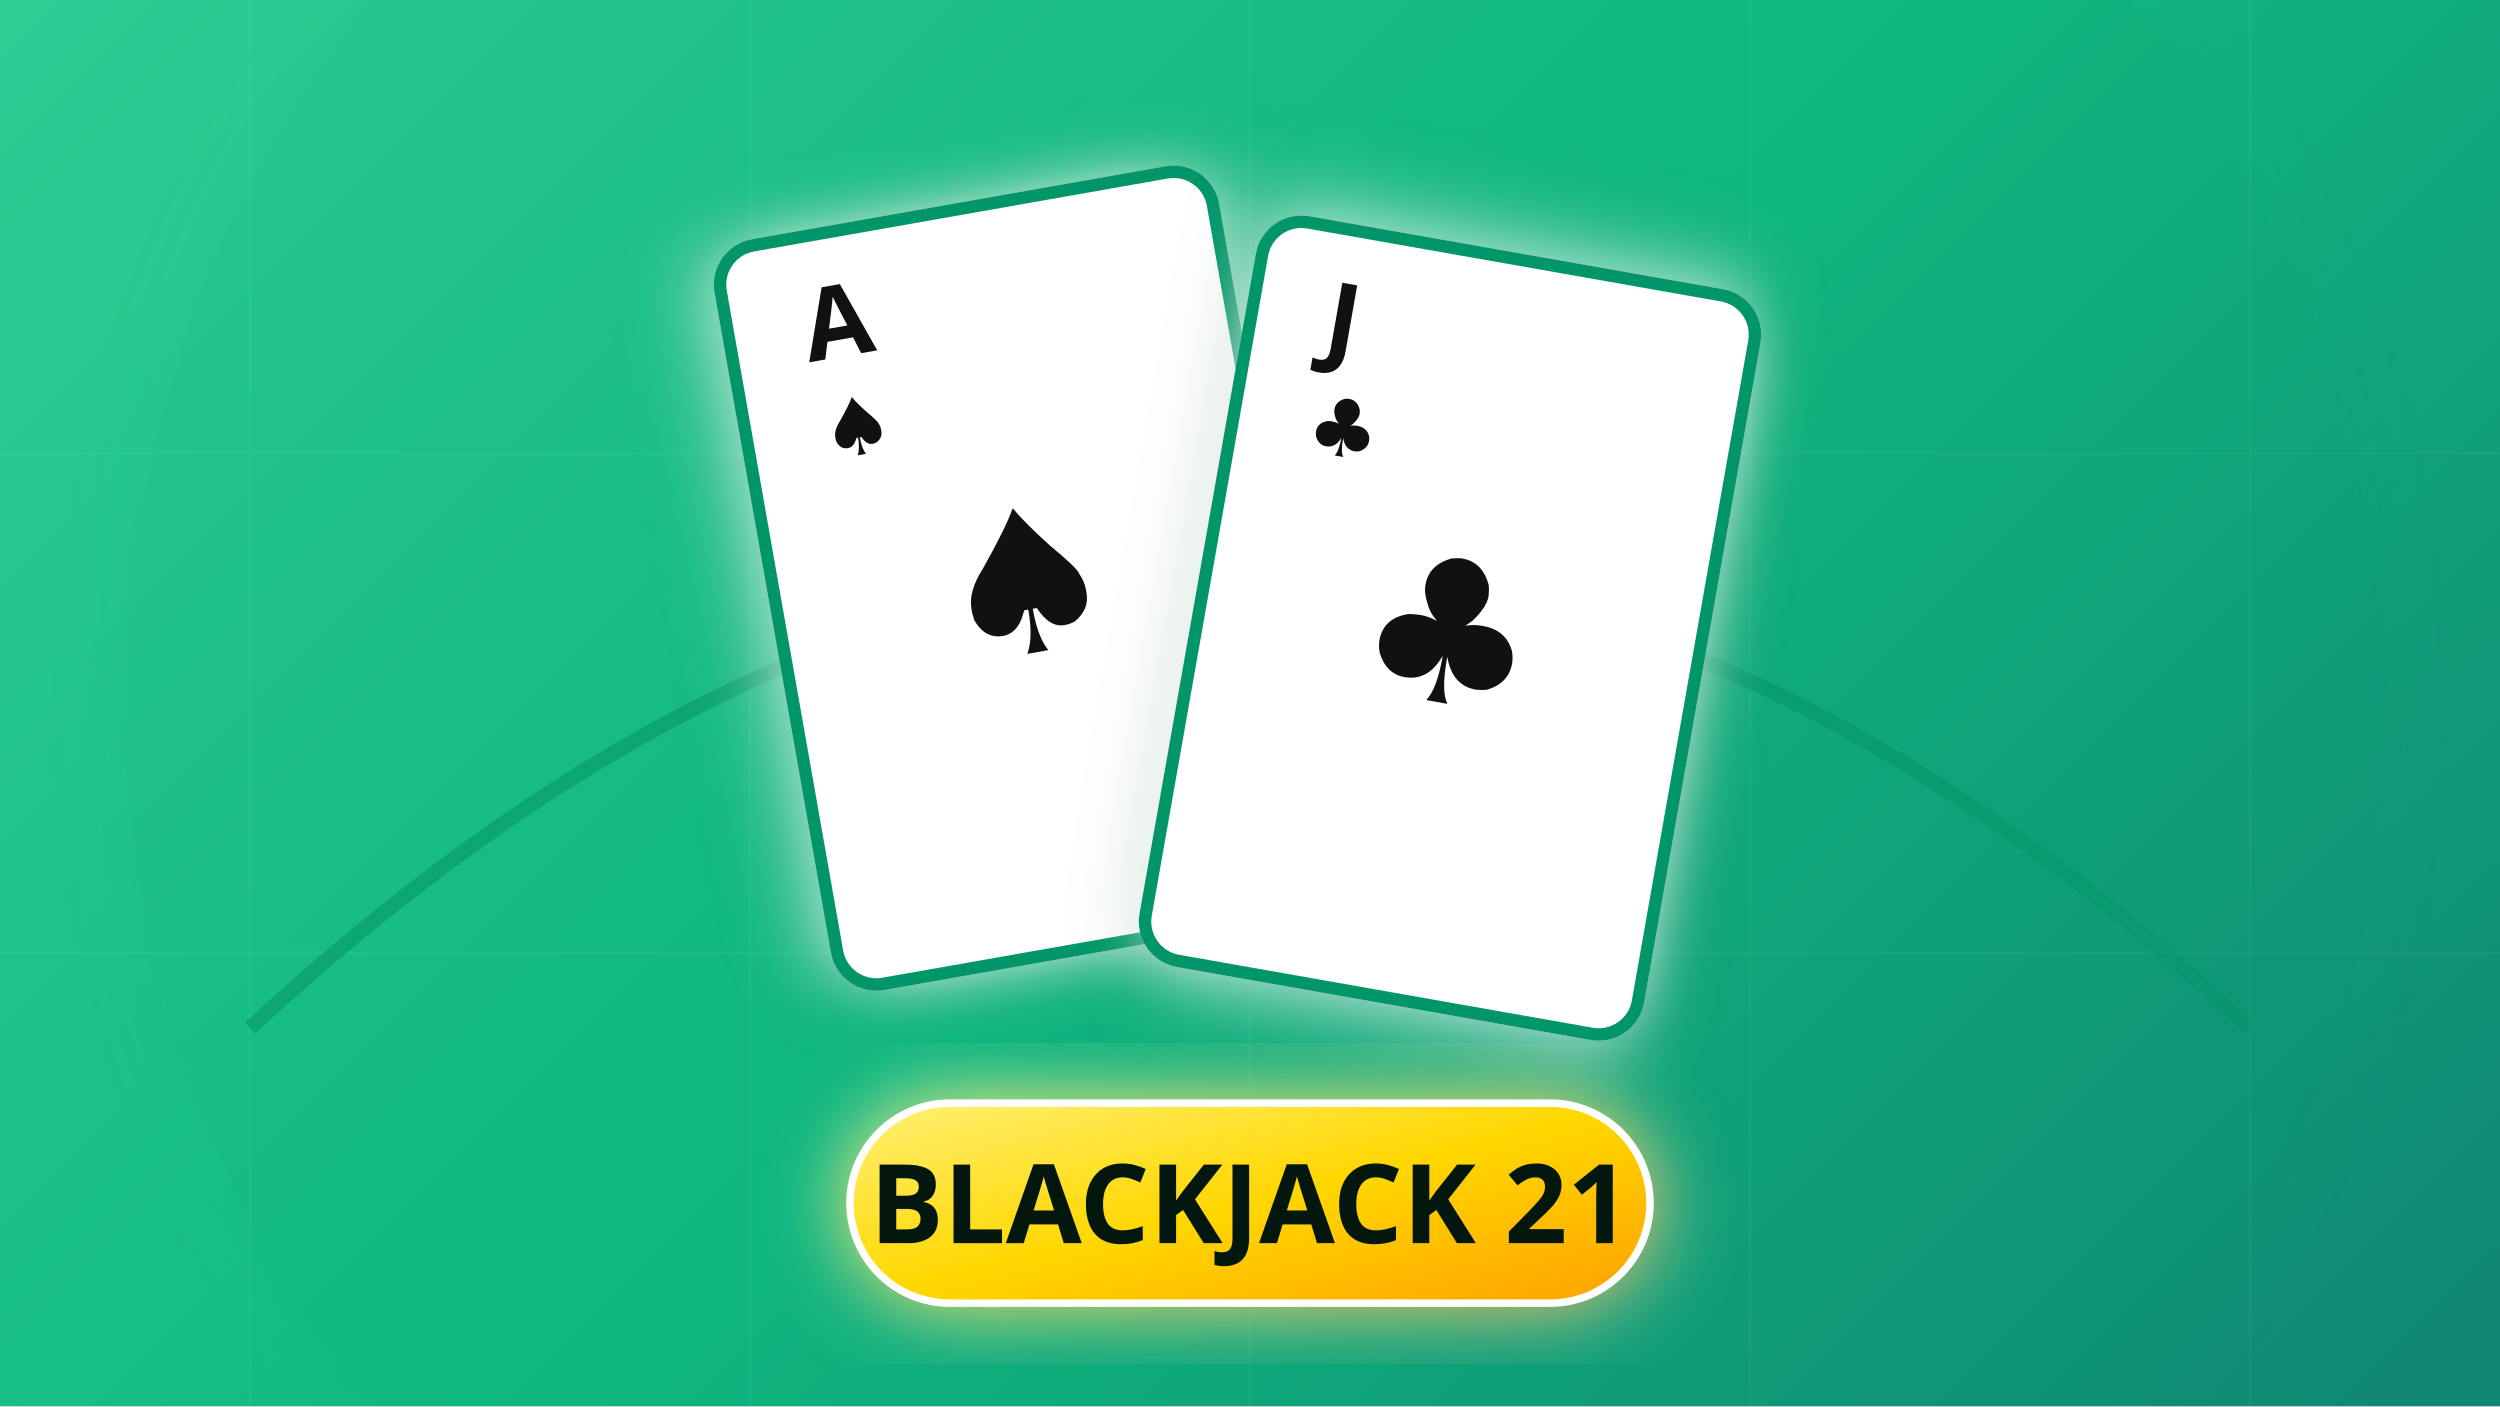
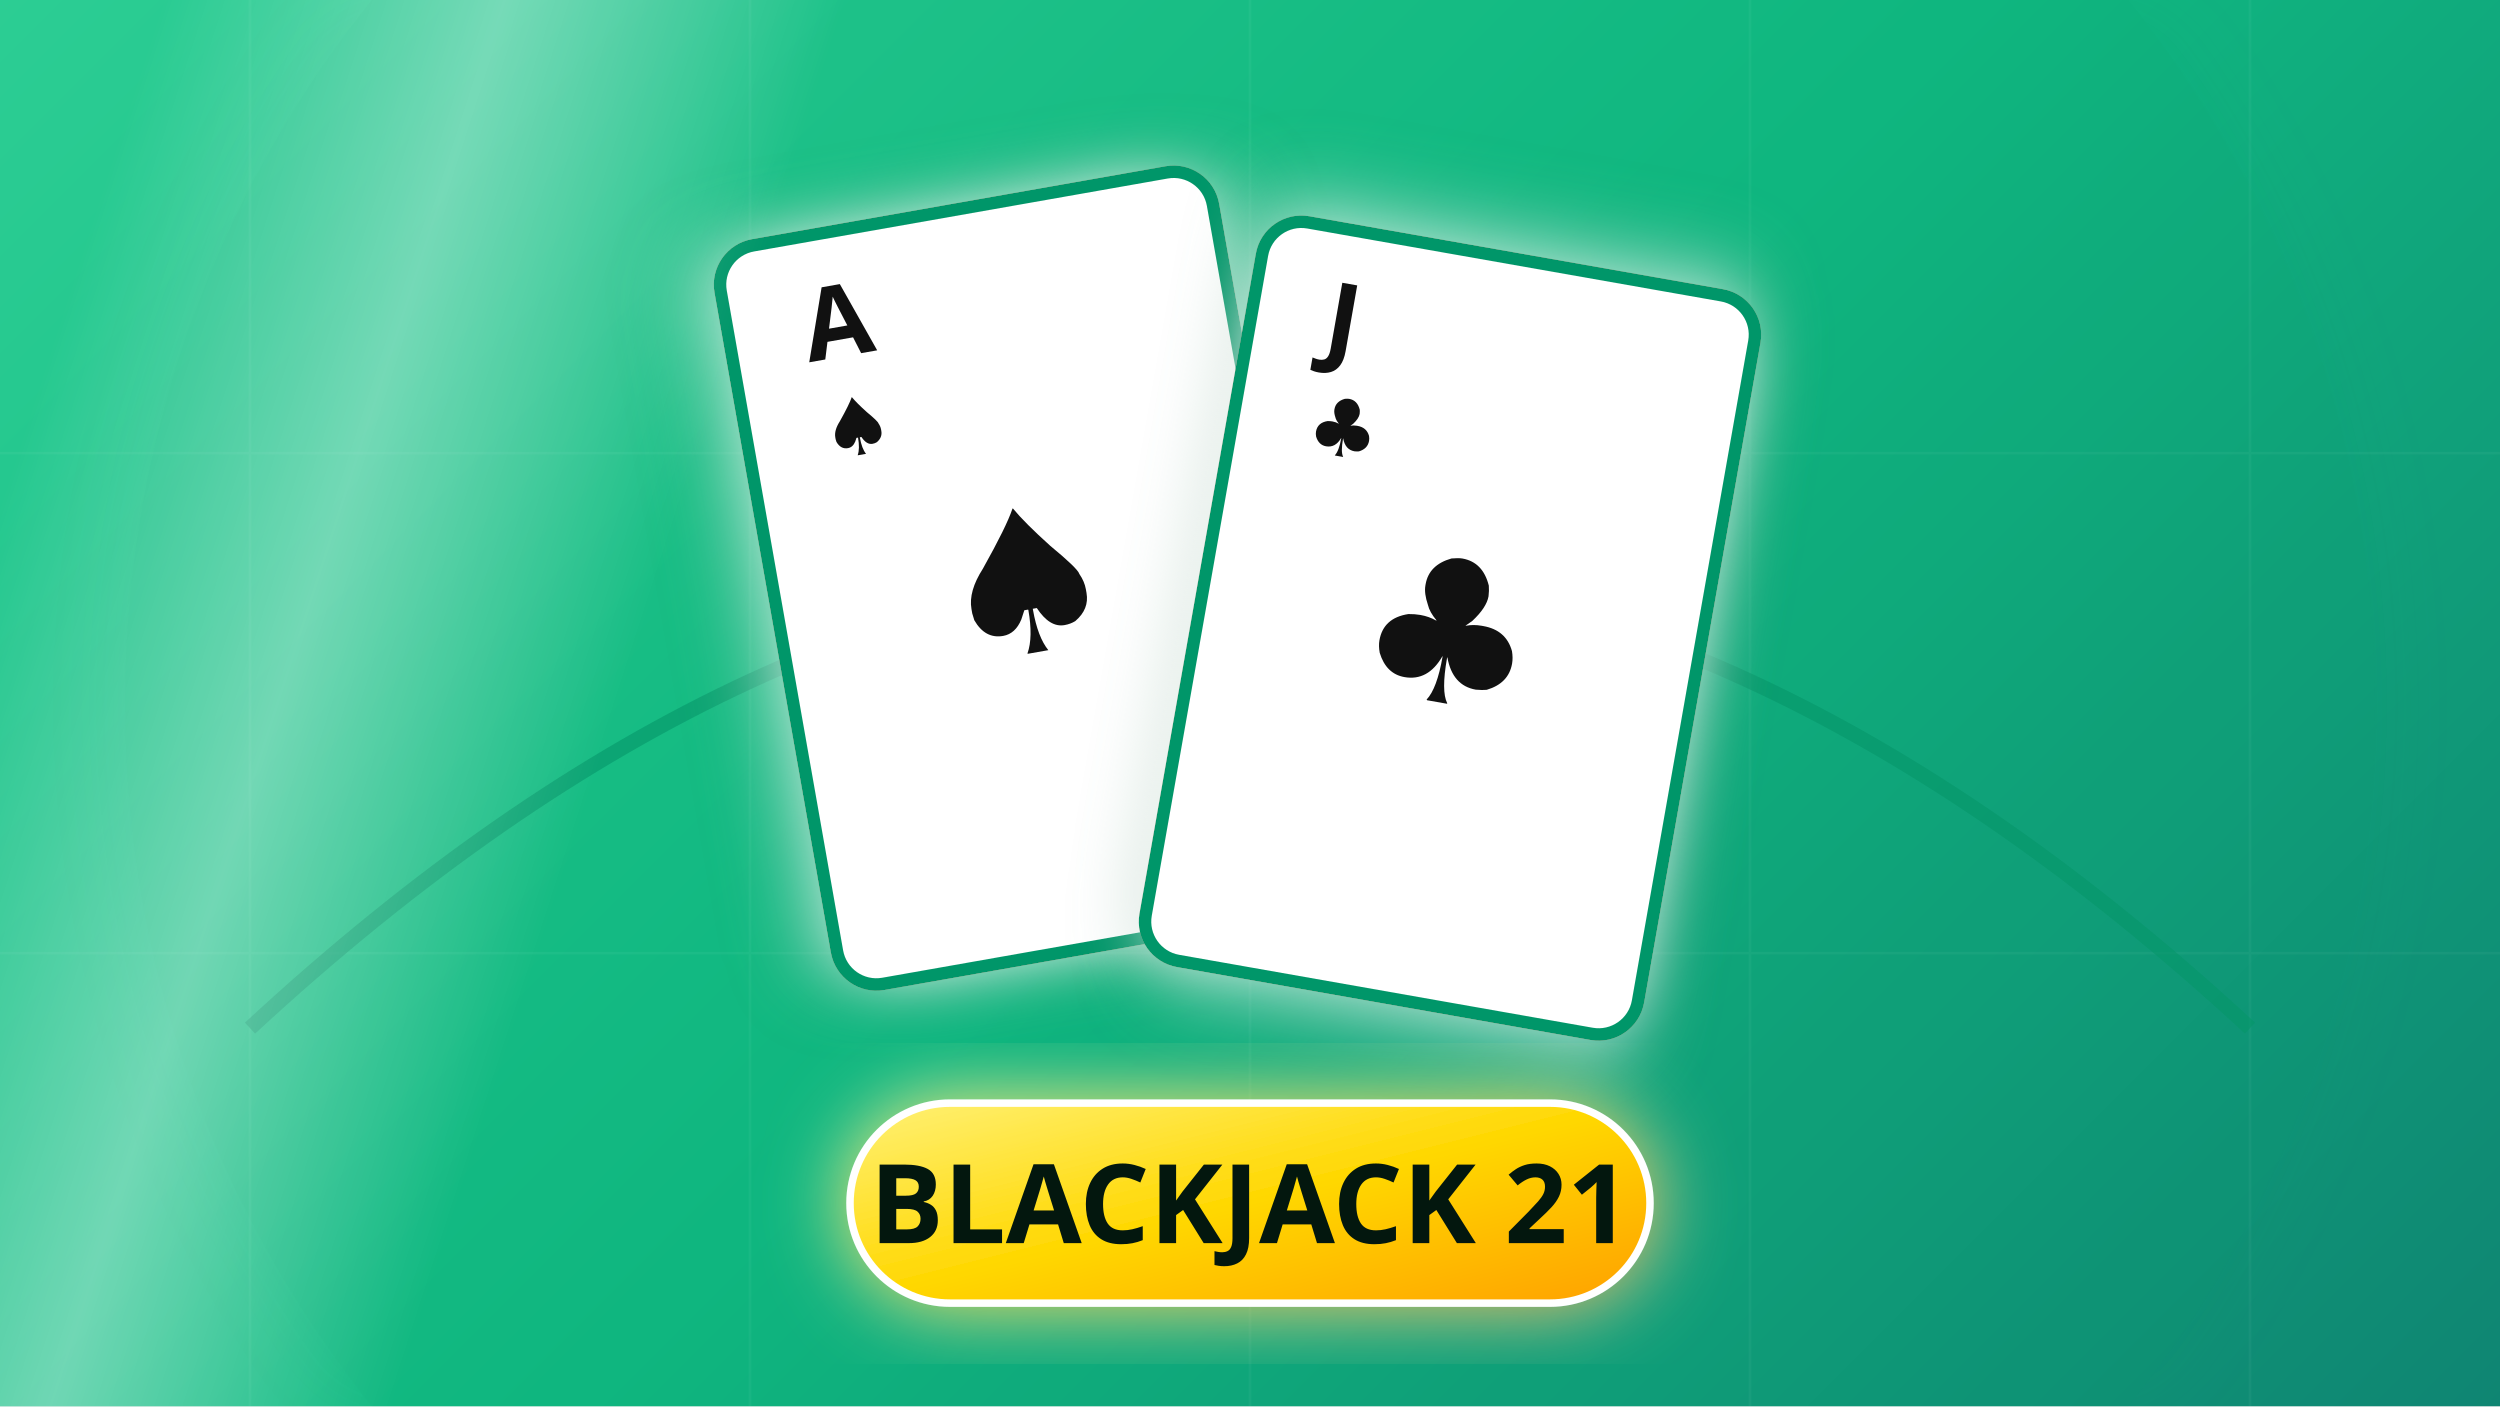
- <svg xmlns="http://www.w3.org/2000/svg" viewBox="0 0 1000 1000" width="1920" height="1080" preserveAspectRatio="xMidYMid slice">
+ <svg xmlns="http://www.w3.org/2000/svg" data-wd-animated="1" viewBox="0 0 1000 1000" width="1920" height="1080" preserveAspectRatio="xMidYMid slice">
+   <style>
+     .wd-float{animation:wdFloat 3.6s ease-in-out infinite}
+     .wd-float2{animation:wdFloat 4.4s ease-in-out infinite reverse}
+     .wd-spin{transform-box:fill-box;transform-origin:center;animation:wdSpin 14s linear infinite}
+     .wd-spin-fast{transform-box:fill-box;transform-origin:center;animation:wdSpin 3s linear infinite}
+     .wd-pulse{transform-box:fill-box;transform-origin:center;animation:wdPulse 2.4s ease-in-out infinite}
+     .wd-bounce{animation:wdBounce 1.8s cubic-bezier(.3,0,.4,1) infinite}
+     .wd-blink{animation:wdBlink 1.6s ease-in-out infinite}
+     .wd-glow{animation:wdGlow 3s ease-in-out infinite}
+     .wd-shine{animation:wdShine 6.5s ease-in-out infinite}
+     @keyframes wdFloat{0%,100%{transform:translateY(0)}50%{transform:translateY(-16px)}}
+     @keyframes wdSpin{to{transform:rotate(360deg)}}
+     @keyframes wdPulse{0%,100%{transform:scale(1)}50%{transform:scale(1.07)}}
+     @keyframes wdBounce{0%,100%{transform:translateY(0)}35%{transform:translateY(-38px)}55%{transform:translateY(0)}70%{transform:translateY(-12px)}85%{transform:translateY(0)}}
+     @keyframes wdBlink{0%,100%{opacity:1}50%{opacity:.3}}
+     @keyframes wdGlow{0%,100%{opacity:.08}50%{opacity:.22}}
+     @keyframes wdShine{0%{transform:translateX(-1100px)}40%,100%{transform:translateX(1600px)}}
+     @media (prefers-reduced-motion:reduce){*{animation:none!important}}
+   </style>
  <defs>
    <linearGradient id="bgGrad" x1="0%" y1="0%" x2="100%" y2="100%">
      <stop offset="0%" stop-color="#34D399" />
      <stop offset="50%" stop-color="#10B981" />
      <stop offset="100%" stop-color="#0F766E" />
    </linearGradient>
    <linearGradient id="curveGlow" x1="0%" y1="0%" x2="0%" y2="100%">
      <stop offset="0%" stop-color="#059669" stop-opacity="0.6" />
      <stop offset="100%" stop-color="#059669" stop-opacity="0" />
    </linearGradient>
    <linearGradient id="goldGradient" x1="0%" y1="0%" x2="100%" y2="100%">
      <stop offset="0%" stop-color="#FFF176" />
      <stop offset="50%" stop-color="#FFD700" />
      <stop offset="100%" stop-color="#FFA000" />
    </linearGradient>
    <radialGradient id="neonCenterGlow" cx="50%" cy="50%" r="50%">
      <stop offset="0%" stop-color="#059669" stop-opacity="0.8" />
      <stop offset="100%" stop-color="#059669" stop-opacity="0.1" />
    </radialGradient>
    <radialGradient id="ballGold" cx="35%" cy="35%" r="65%">
      <stop offset="0%" stop-color="#FFF59D" />
      <stop offset="50%" stop-color="#FBC02D" />
      <stop offset="100%" stop-color="#F57F17" />
    </radialGradient>
    <radialGradient id="ballRed" cx="35%" cy="35%" r="65%">
      <stop offset="0%" stop-color="#FF8A80" />
      <stop offset="50%" stop-color="#E53935" />
      <stop offset="100%" stop-color="#B71C1C" />
    </radialGradient>
    <radialGradient id="ballGreen" cx="35%" cy="35%" r="65%">
      <stop offset="0%" stop-color="#B9F6CA" />
      <stop offset="50%" stop-color="#00E676" />
      <stop offset="100%" stop-color="#00A854" />
    </radialGradient>
    <radialGradient id="ballBlue" cx="35%" cy="35%" r="65%">
      <stop offset="0%" stop-color="#80D8FF" />
      <stop offset="50%" stop-color="#00B0FF" />
      <stop offset="100%" stop-color="#0091EA" />
    </radialGradient>
    <radialGradient id="ballPurple" cx="35%" cy="35%" r="65%">
      <stop offset="0%" stop-color="#EA80FC" />
      <stop offset="50%" stop-color="#AA00FF" />
      <stop offset="100%" stop-color="#6A0080" />
    </radialGradient>
    <filter id="dropGlow" x="-30%" y="-30%" width="160%" height="160%">
      <feGaussianBlur stdDeviation="16" result="blur" />
      <feComposite in="SourceGraphic" in2="blur" operator="over" />
    </filter>
  </defs>
  <rect width="1000" height="1000" fill="url(#bgGrad)" />
-   <circle cx="500" cy="500" r="450" fill="#059669" opacity="0.08" filter="url(#dropGlow)" />
+   <circle cx="500" cy="500" r="450" fill="#059669" opacity="0.08" filter="url(#dropGlow)" class="wd-glow" />
  <g stroke="#FFFFFF" stroke-width="1" opacity="0.04">
    <line x1="100" y1="0" x2="100" y2="1000" />
    <line x1="300" y1="0" x2="300" y2="1000" />
    <line x1="500" y1="0" x2="500" y2="1000" />
    <line x1="700" y1="0" x2="700" y2="1000" />
    <line x1="900" y1="0" x2="900" y2="1000" />
    <line x1="0" y1="200" x2="1000" y2="200" />
    <line x1="0" y1="400" x2="1000" y2="400" />
    <line x1="0" y1="600" x2="1000" y2="600" />
    <line x1="0" y1="800" x2="1000" y2="800" />
  </g>
  <g transform="translate(500, 480)">
    <path d="M -400 150 Q 0 -220 400 150" fill="none" stroke="#059669" stroke-width="6" opacity="0.6" />
-     <g transform="translate(-90, -30) rotate(-10)">
-       <rect x="-100" y="-150" width="200" height="300" rx="16" fill="#FFFFFF" stroke="#059669" stroke-width="5" filter="url(#dropGlow)" />
-       <text x="-70" y="-100" font-family="'Outfit', sans-serif" font-size="40" font-weight="900" fill="#111111">A</text>
-       <text x="-70" y="-60" font-family="'Outfit', sans-serif" font-size="32" fill="#111111">♠</text>
-       <text x="0" y="30" font-family="'Outfit', sans-serif" font-size="80" fill="#111111" text-anchor="middle">♠</text>
+     <g class="wd-float">
+       <g transform="translate(-90, -30) rotate(-10)">
+         <rect x="-100" y="-150" width="200" height="300" rx="16" fill="#FFFFFF" stroke="#059669" stroke-width="5" filter="url(#dropGlow)" />
+         <text x="-70" y="-100" font-family="'Outfit', sans-serif" font-size="40" font-weight="900" fill="#111111">A</text>
+         <text x="-70" y="-60" font-family="'Outfit', sans-serif" font-size="32" fill="#111111">♠</text>
+         <text x="0" y="30" font-family="'Outfit', sans-serif" font-size="80" fill="#111111" text-anchor="middle">♠</text>
+       </g>
    </g>
-     <g transform="translate(80, -10) rotate(10)">
-       <rect x="-100" y="-150" width="200" height="300" rx="16" fill="#FFFFFF" stroke="#059669" stroke-width="5" filter="url(#dropGlow)" />
-       <text x="-70" y="-100" font-family="'Outfit', sans-serif" font-size="40" font-weight="900" fill="#111111">J</text>
-       <text x="-70" y="-60" font-family="'Outfit', sans-serif" font-size="32" fill="#111111">♣</text>
-       <text x="0" y="30" font-family="'Outfit', sans-serif" font-size="80" fill="#111111" text-anchor="middle">♣</text>
+     <g class="wd-float2" style="animation-delay:0.3s">
+       <g transform="translate(80, -10) rotate(10)">
+         <rect x="-100" y="-150" width="200" height="300" rx="16" fill="#FFFFFF" stroke="#059669" stroke-width="5" filter="url(#dropGlow)" />
+         <text x="-70" y="-100" font-family="'Outfit', sans-serif" font-size="40" font-weight="900" fill="#111111">J</text>
+         <text x="-70" y="-60" font-family="'Outfit', sans-serif" font-size="32" fill="#111111">♣</text>
+         <text x="0" y="30" font-family="'Outfit', sans-serif" font-size="80" fill="#111111" text-anchor="middle">♣</text>
+       </g>
    </g>
-     <g transform="translate(0, 220)">
-       <rect x="-160" y="-40" width="320" height="80" rx="40" fill="url(#goldGradient)" stroke="#FFFFFF" stroke-width="3" filter="url(#dropGlow)" />
-       <text x="0" y="16" font-family="'Outfit', sans-serif" font-size="44" font-weight="900" fill="#03170e" text-anchor="middle">BLACKJACK 21</text>
+     <g class="wd-pulse">
+       <g transform="translate(0, 220)">
+         <rect x="-160" y="-40" width="320" height="80" rx="40" fill="url(#goldGradient)" stroke="#FFFFFF" stroke-width="3" filter="url(#dropGlow)" />
+         <text x="0" y="16" font-family="'Outfit', sans-serif" font-size="44" font-weight="900" fill="#03170e" text-anchor="middle">BLACKJACK 21</text>
+       </g>
    </g>
  </g>
+   <defs>
+     <linearGradient id="wdShine" x1="0" y1="0" x2="1" y2="0">
+       <stop offset="0" stop-color="#fff" stop-opacity="0" />
+       <stop offset="0.5" stop-color="#fff" stop-opacity="0.38" />
+       <stop offset="1" stop-color="#fff" stop-opacity="0" />
+     </linearGradient>
+   </defs>
+   <g transform="rotate(18 500 500)">
+     <rect class="wd-shine" style="animation-delay:0s" x="0" y="-400" width="260" height="1800" fill="url(#wdShine)" />
+   </g>
</svg>
